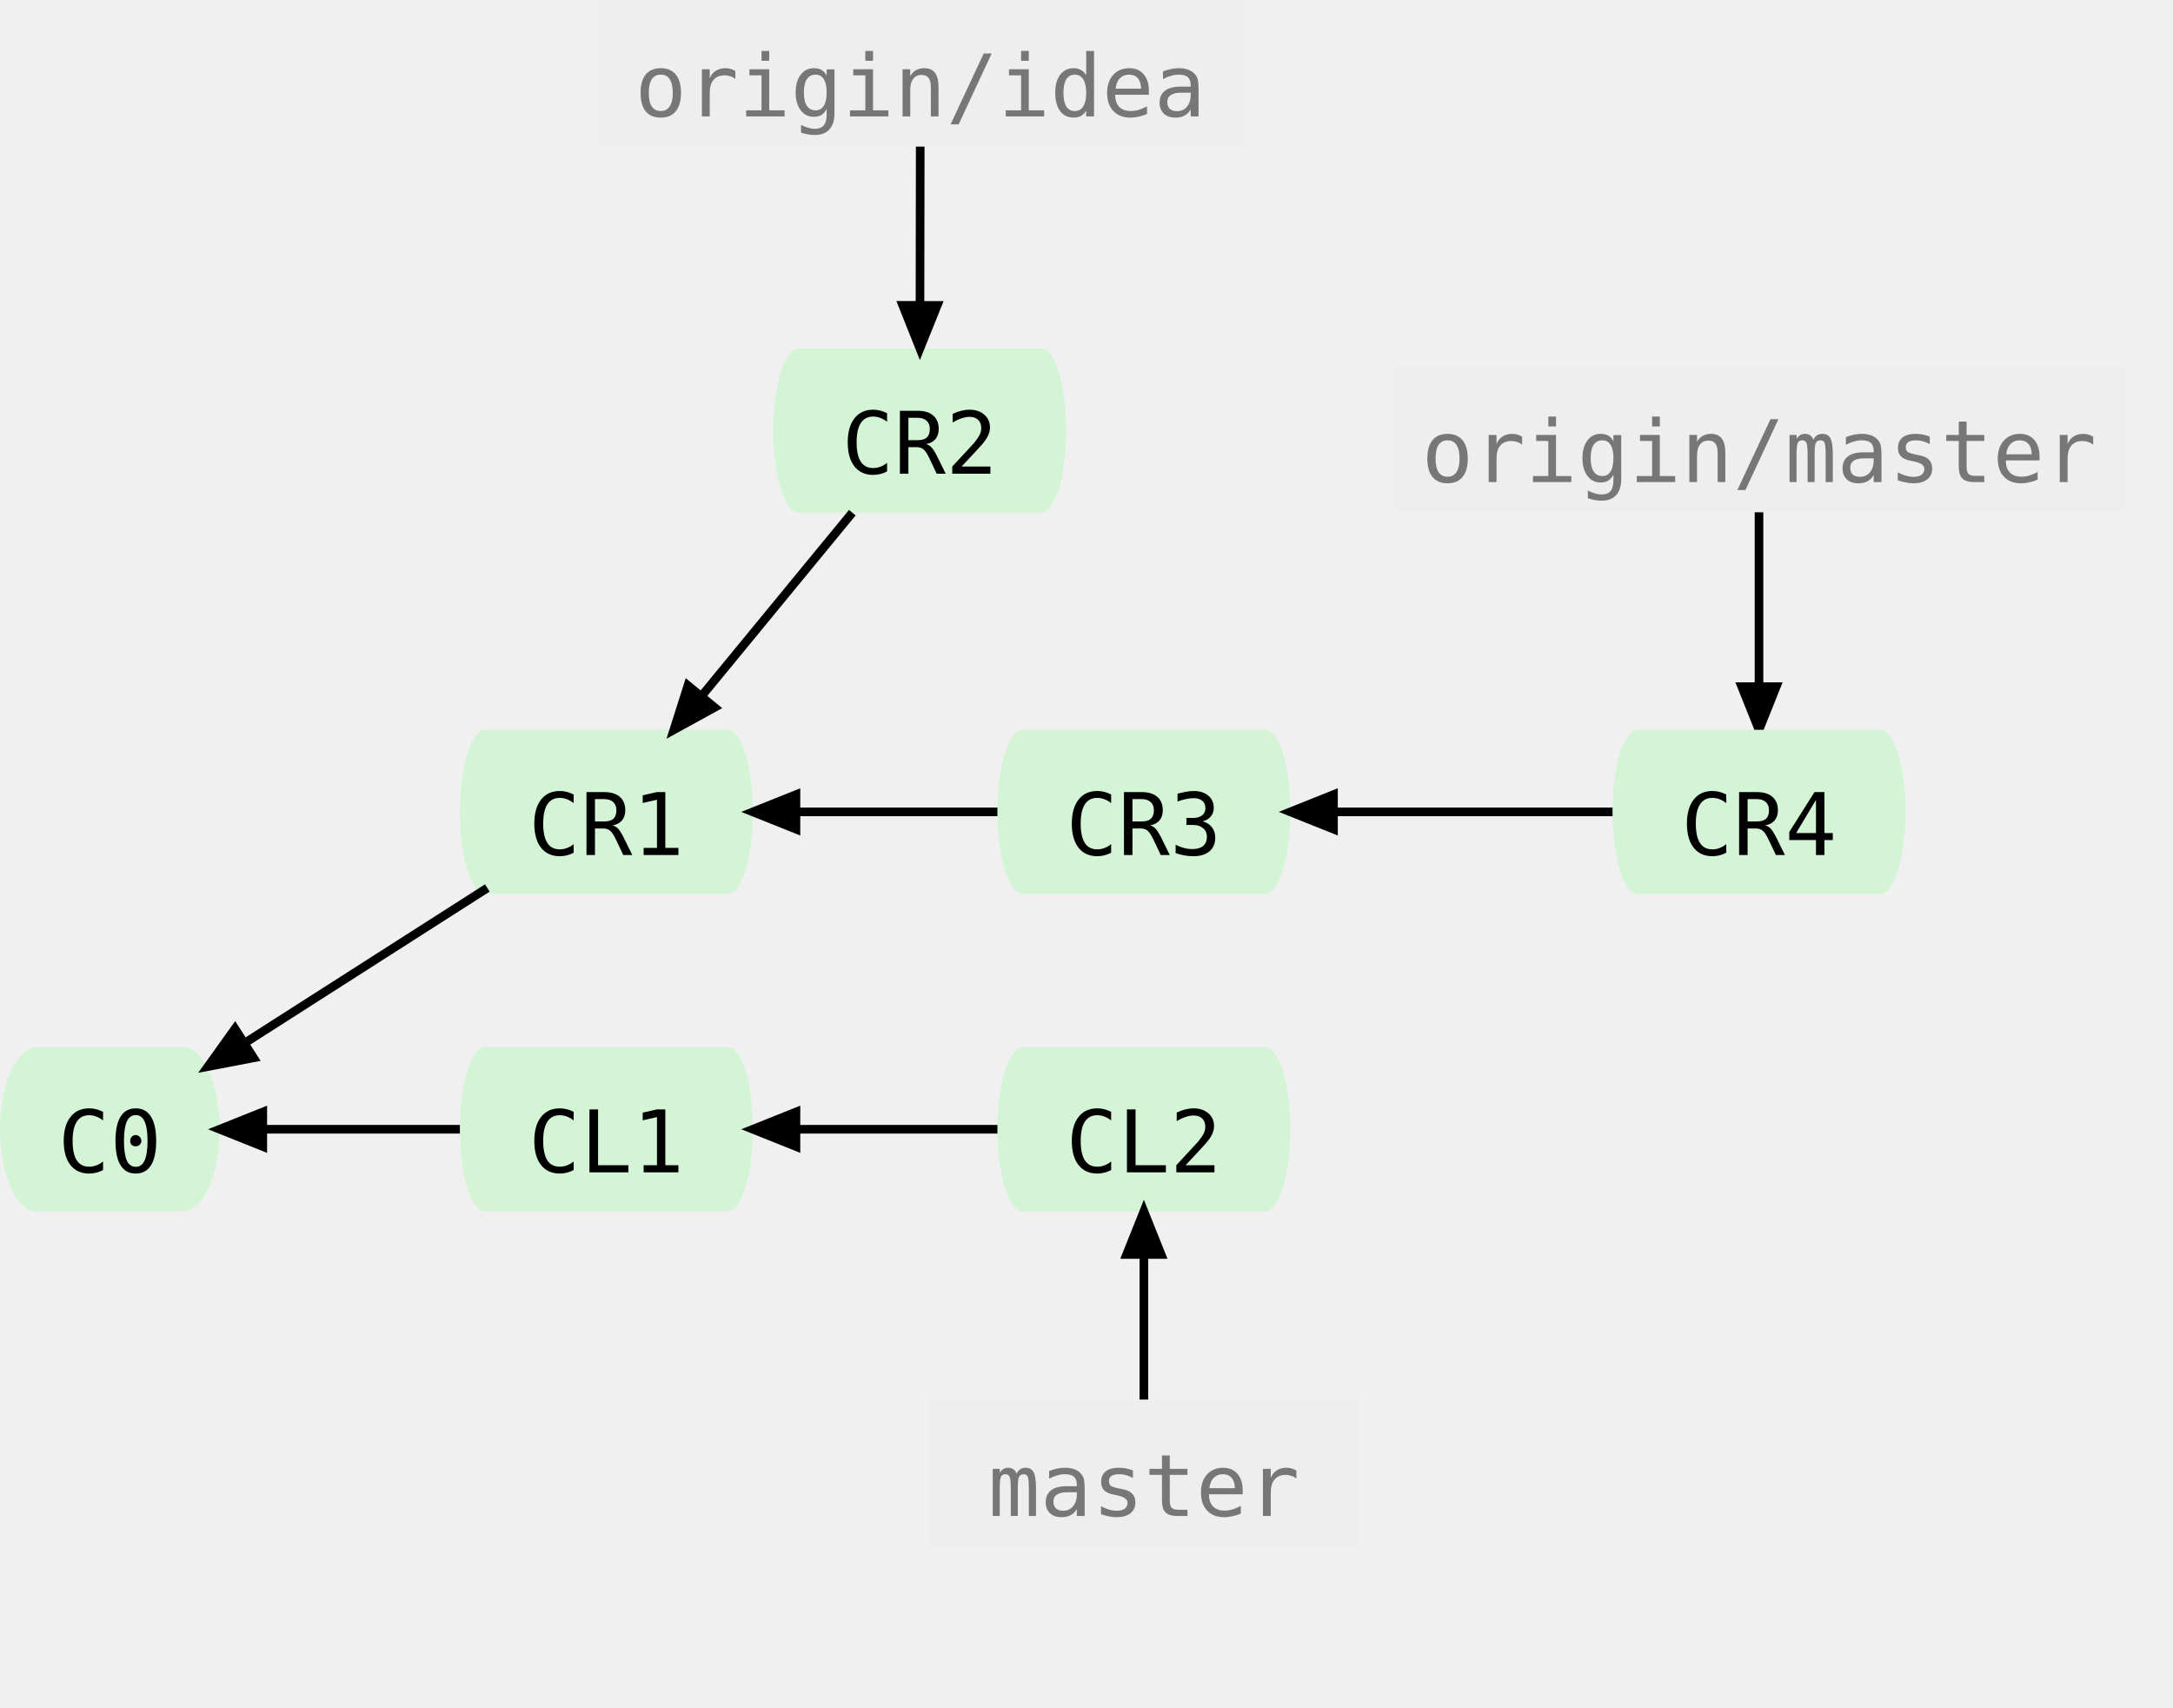
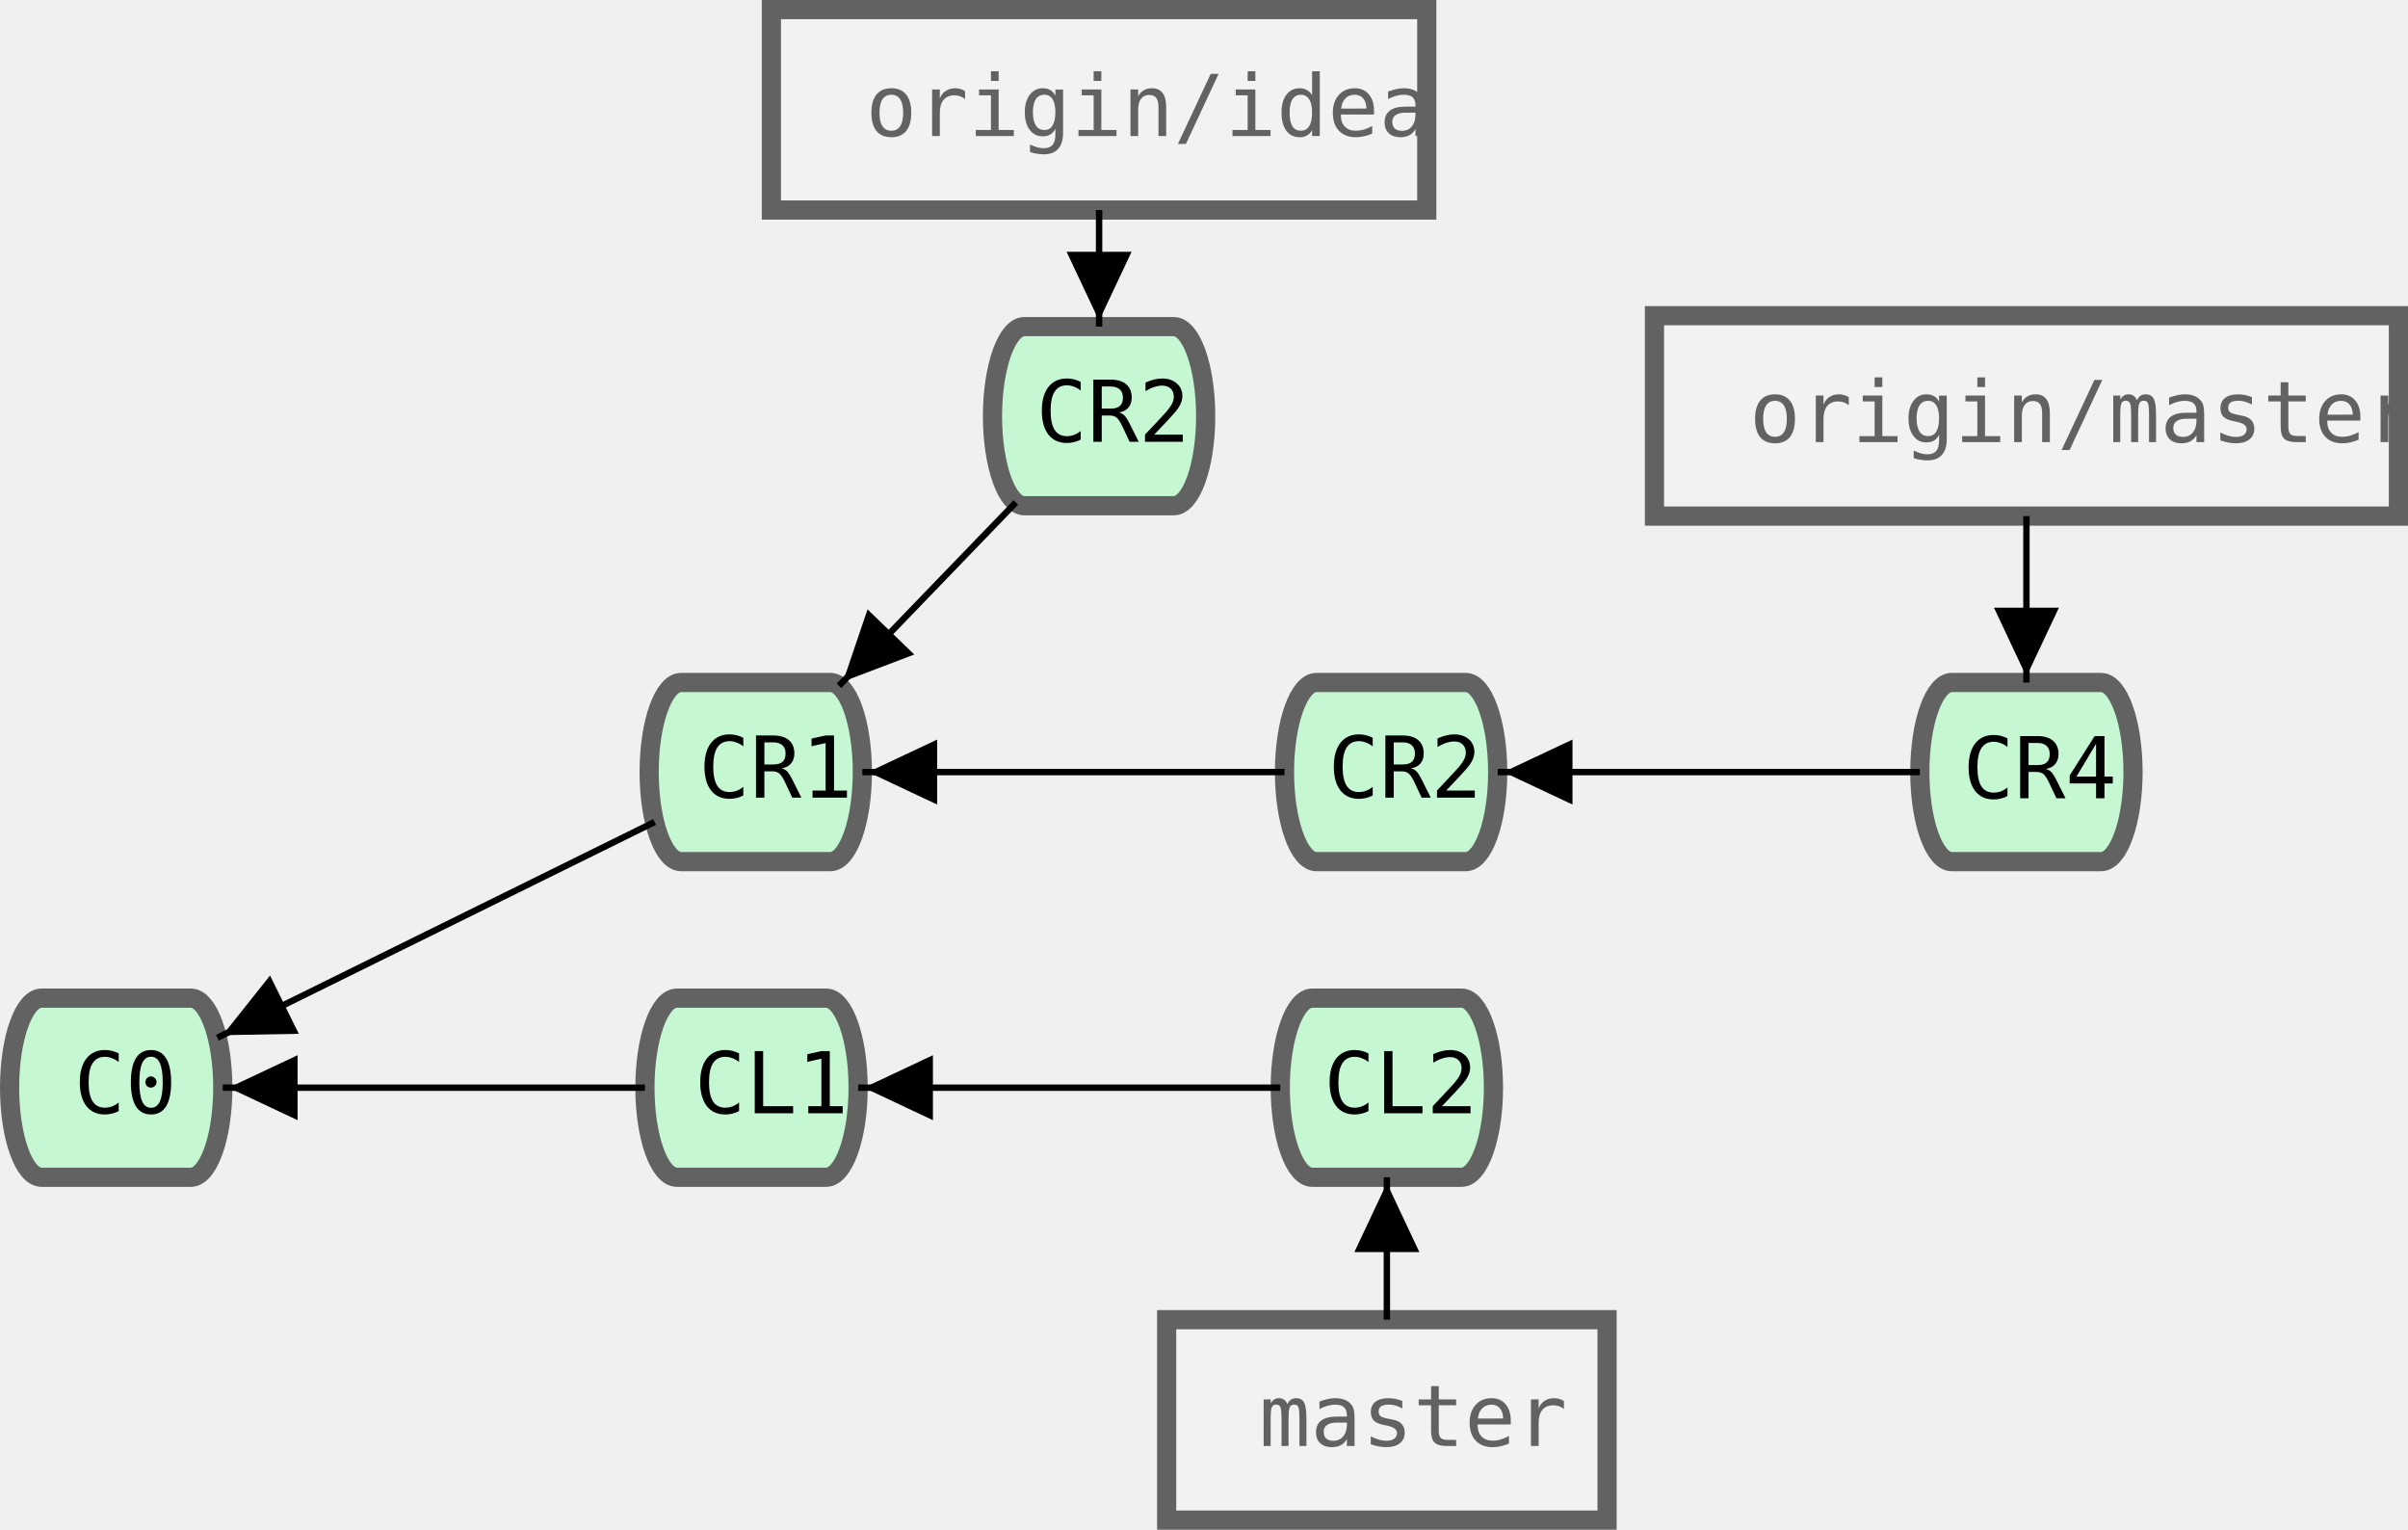
- <svg xmlns="http://www.w3.org/2000/svg" width="252.0" height="198.0">
-   <defs>
-     <marker orient="auto" refY="0.0" refX="0.0" id="Arrow1Lend_000000_1.000000px" style="overflow:visible;">
-       <path id="path_Arrow1Lend_000000_1.000000px" d="M -5,0.0 L -5,-2.0 L 0.0,0.0 L -5,2.0 z " style="fill:#000000;fill-rule:evenodd;stroke:#000000;stroke-width:1.0px;marker-start:none;" transform="scale(1)" />
+ <svg xmlns="http://www.w3.org/2000/svg" width="376.504" height="239.112" version="1.1" id="svg49" xml:space="preserve">
+   <defs id="defs4">
+     <marker orient="auto" refY="0" refX="0" id="Arrow1Lend_000000_1.000000px" style="overflow:visible">
+       <path id="path_Arrow1Lend_000000_1.000000px" d="M -5,0 V -2 L 0,0 -5,2 Z" style="fill:#000000;fill-rule:evenodd;stroke:#000000;stroke-width:1px;marker-start:none" />
+     </marker>
+     <rect x="318.086" y="219.016" width="10.384" height="29.798" id="rect3302" />
+     <marker orient="auto" refY="0" refX="0" id="Arrow1Lend_000000_1.000000px-6" style="overflow:visible">
+       <path id="path_Arrow1Lend_000000_1.000000px-7" d="M -5,0 V -2 L 0,0 -5,2 Z" style="fill:#000000;fill-rule:evenodd;stroke:#000000;stroke-width:1px;marker-start:none" />
+     </marker>
+     <marker style="overflow:visible" id="TriangleStart" refX="4" refY="0" orient="auto-start-reverse" markerWidth="10.784" markerHeight="10.155" viewBox="0 0 5.324 6.155" preserveAspectRatio="none">
+       <path transform="scale(0.5)" style="fill:context-stroke;fill-rule:evenodd;stroke:context-stroke;stroke-width:1pt" d="M 5.77,0 -2.88,5 V -5 Z" id="path135" />
+     </marker>
+     <marker style="overflow:visible" id="TriangleStart-0" refX="4" refY="0" orient="auto-start-reverse" markerWidth="10.784" markerHeight="10.155" viewBox="0 0 5.324 6.155" preserveAspectRatio="none">
+       <path transform="scale(0.5)" style="fill:context-stroke;fill-rule:evenodd;stroke:context-stroke;stroke-width:1pt" d="M 5.77,0 -2.88,5 V -5 Z" id="path135-8" />
+     </marker>
+     <marker style="overflow:visible" id="TriangleStart-0-1" refX="4" refY="0" orient="auto-start-reverse" markerWidth="10.784" markerHeight="10.155" viewBox="0 0 5.324 6.155" preserveAspectRatio="none">
+       <path transform="scale(0.5)" style="fill:context-stroke;fill-rule:evenodd;stroke:context-stroke;stroke-width:1pt" d="M 5.77,0 -2.88,5 V -5 Z" id="path135-8-9" />
+     </marker>
+     <marker style="overflow:visible" id="TriangleStart-0-1-9" refX="4" refY="0" orient="auto-start-reverse" markerWidth="10.784" markerHeight="10.155" viewBox="0 0 5.324 6.155" preserveAspectRatio="none">
+       <path transform="scale(0.5)" style="fill:context-stroke;fill-rule:evenodd;stroke:context-stroke;stroke-width:1pt" d="M 5.77,0 -2.88,5 V -5 Z" id="path135-8-9-3" />
+     </marker>
+     <marker style="overflow:visible" id="TriangleStart-0-1-0" refX="4" refY="0" orient="auto-start-reverse" markerWidth="10.784" markerHeight="10.155" viewBox="0 0 5.324 6.155" preserveAspectRatio="none">
+       <path transform="scale(0.5)" style="fill:context-stroke;fill-rule:evenodd;stroke:context-stroke;stroke-width:1pt" d="M 5.77,0 -2.88,5 V -5 Z" id="path135-8-9-04" />
+     </marker>
+     <marker style="overflow:visible" id="TriangleStart-0-1-2" refX="4" refY="0" orient="auto-start-reverse" markerWidth="10.784" markerHeight="10.155" viewBox="0 0 5.324 6.155" preserveAspectRatio="none">
+       <path transform="scale(0.5)" style="fill:context-stroke;fill-rule:evenodd;stroke:context-stroke;stroke-width:1pt" d="M 5.77,0 -2.88,5 V -5 Z" id="path135-8-9-67" />
+     </marker>
+     <marker style="overflow:visible" id="TriangleStart-0-1-98" refX="4" refY="0" orient="auto-start-reverse" markerWidth="10.784" markerHeight="10.155" viewBox="0 0 5.324 6.155" preserveAspectRatio="none">
+       <path transform="scale(0.5)" style="fill:context-stroke;fill-rule:evenodd;stroke:context-stroke;stroke-width:1pt" d="M 5.77,0 -2.88,5 V -5 Z" id="path135-8-9-7" />
+     </marker>
+     <marker style="overflow:visible" id="TriangleStart-0-1-82" refX="4" refY="0" orient="auto-start-reverse" markerWidth="10.784" markerHeight="10.155" viewBox="0 0 5.324 6.155" preserveAspectRatio="none">
+       <path transform="scale(0.5)" style="fill:context-stroke;fill-rule:evenodd;stroke:context-stroke;stroke-width:1pt" d="M 5.77,0 -2.88,5 V -5 Z" id="path135-8-9-9" />
+     </marker>
+     <marker style="overflow:visible" id="TriangleStart-0-1-91-8" refX="4" refY="0" orient="auto-start-reverse" markerWidth="10.784" markerHeight="10.155" viewBox="0 0 5.324 6.155" preserveAspectRatio="none">
+       <path transform="scale(0.5)" style="fill:context-stroke;fill-rule:evenodd;stroke:context-stroke;stroke-width:1pt" d="M 5.77,0 -2.88,5 V -5 Z" id="path135-8-9-07-04" />
    </marker>
  </defs>
-   <g transform="translate(-3.1934,-3.5)">
-     <g style="fill:#fff;stroke:#000000;stroke-width:1px">
-       <rect id="1409" width="33.972" height="19.042" x="56.528" y="124.935" rx="2.919" ry="9.521" style="fill:#d3f5d6;stroke:none;stroke-width:3px" />
-       <text id="1409_text" x="56.528" y="124.935" style="fill:#000000;stroke:#000000;stroke-width:0;font-family: Inconsolata;font-size:10px">
-         <tspan id="1409_line1" text-anchor="middle" x="73.514" y="139.456" text-align="center" font-family="Inconsolata" font-size="10.0px" fill="#000000" stroke="#000000">CL1</tspan>
-       </text>
-       <rect id="1410" width="85.0" height="17.0" x="164.683" y="45.909" style="fill:#eeeeee;stroke:none;stroke-width:2px" />
-       <text id="1410_text" x="174.683" y="48.909" style="fill:#cccccc;stroke:#cccccc;stroke-width:0;font-family: Inconsolata;font-size:10px">
-         <tspan id="1410_line1" text-anchor="middle" x="207.183" y="59.409" text-align="center" font-family="Inconsolata" font-size="10.0px" fill="#777777" stroke="#777777">origin/master</tspan>
-       </text>
-       <path id="1411" style="stroke:#000000;marker-end:url(#Arrow1Lend_000000_1.000000px);marker-start:none;fill:none" d="M 207.183,62.909 L 207.183,88.131" />
-       <rect id="1412" width="25.473" height="19.042" x="3.193" y="124.935" rx="4.277" ry="9.521" style="fill:#d3f5d6;stroke:none;stroke-width:3px" />
-       <text id="1412_text" x="3.193" y="124.935" style="fill:#000000;stroke:#000000;stroke-width:0;font-family: Inconsolata;font-size:10px">
-         <tspan id="1412_line1" text-anchor="middle" x="15.93" y="139.456" text-align="center" font-family="Inconsolata" font-size="10.0px" fill="#000000" stroke="#000000">C0</tspan>
-       </text>
-       <path id="1413" style="stroke:#000000;marker-end:url(#Arrow1Lend_000000_1.000000px);marker-start:none;fill:none" d="M 56.528,134.456 L 28.666,134.456" />
-       <rect id="1414" width="33.972" height="19.042" x="118.862" y="124.935" rx="2.919" ry="9.521" style="fill:#d3f5d6;stroke:none;stroke-width:3px" />
-       <text id="1414_text" x="118.862" y="124.935" style="fill:#000000;stroke:#000000;stroke-width:0;font-family: Inconsolata;font-size:10px">
-         <tspan id="1414_line1" text-anchor="middle" x="135.848" y="139.456" text-align="center" font-family="Inconsolata" font-size="10.0px" fill="#000000" stroke="#000000">CL2</tspan>
-       </text>
-       <path id="1415" style="stroke:#000000;marker-end:url(#Arrow1Lend_000000_1.000000px);marker-start:none;fill:none" d="M 118.862,134.456 L 90.5,134.456" />
-       <rect id="1417" width="50.0" height="17.0" x="110.849" y="165.804" style="fill:#eeeeee;stroke:none;stroke-width:2px" />
-       <text id="1417_text" x="120.849" y="168.804" style="fill:#cccccc;stroke:#cccccc;stroke-width:0;font-family: Inconsolata;font-size:10px">
-         <tspan id="1417_line1" text-anchor="middle" x="135.849" y="179.304" text-align="center" font-family="Inconsolata" font-size="10.0px" fill="#777777" stroke="#777777">master</tspan>
-       </text>
-       <path id="1418" style="stroke:#000000;marker-end:url(#Arrow1Lend_000000_1.000000px);marker-start:none;fill:none" d="M 135.848,165.804 L 135.848,143.977" />
-       <rect id="1419" width="33.971" height="19.042" x="118.863" y="88.131" rx="2.919" ry="9.521" style="fill:#d3f5d6;stroke:none;stroke-width:3px" />
-       <text id="1419_text" x="118.863" y="88.131" style="fill:#000000;stroke:#000000;stroke-width:0;font-family: Inconsolata;font-size:10px">
-         <tspan id="1419_line1" text-anchor="middle" x="135.849" y="102.652" text-align="center" font-family="Inconsolata" font-size="10.0px" fill="#000000" stroke="#000000">CR3</tspan>
-       </text>
-       <rect id="1420" width="33.972" height="19.042" x="56.528" y="88.131" rx="2.919" ry="9.521" style="fill:#d3f5d6;stroke:none;stroke-width:3px" />
-       <text id="1420_text" x="56.528" y="88.131" style="fill:#000000;stroke:#000000;stroke-width:0;font-family: Inconsolata;font-size:10px">
-         <tspan id="1420_line1" text-anchor="middle" x="73.514" y="102.652" text-align="center" font-family="Inconsolata" font-size="10.0px" fill="#000000" stroke="#000000">CR1</tspan>
-       </text>
-       <path id="1421" style="stroke:#000000;marker-end:url(#Arrow1Lend_000000_1.000000px);marker-start:none;fill:none" d="M 118.863,97.652 L 90.5,97.652" />
-       <rect id="1422" width="33.971" height="19.042" x="190.197" y="88.131" rx="2.919" ry="9.521" style="fill:#d3f5d6;stroke:none;stroke-width:3px" />
-       <text id="1422_text" x="190.197" y="88.131" style="fill:#000000;stroke:#000000;stroke-width:0;font-family: Inconsolata;font-size:10px">
-         <tspan id="1422_line1" text-anchor="middle" x="207.183" y="102.652" text-align="center" font-family="Inconsolata" font-size="10.0px" fill="#000000" stroke="#000000">CR4</tspan>
-       </text>
-       <path id="1423" style="stroke:#000000;marker-end:url(#Arrow1Lend_000000_1.000000px);marker-start:none;fill:none" d="M 190.197,97.652 L 152.834,97.652" />
-       <path id="1424" style="stroke:#000000;marker-end:url(#Arrow1Lend_000000_1.000000px);marker-start:none;fill:none" d="M 59.708,106.476 L 27.31,127.183" />
-       <rect id="1425" width="75.0" height="17.0" x="72.423" y="3.5" style="fill:#eeeeee;stroke:none;stroke-width:2px" />
-       <text id="1425_text" x="82.423" y="6.5" style="fill:#cccccc;stroke:#cccccc;stroke-width:0;font-family: Inconsolata;font-size:10px">
-         <tspan id="1425_line1" text-anchor="middle" x="109.923" y="17.0" text-align="center" font-family="Inconsolata" font-size="10.0px" fill="#777777" stroke="#777777">origin/idea</tspan>
-       </text>
-       <rect id="1426" width="33.971" height="19.042" x="92.875" y="43.913" rx="2.919" ry="9.521" style="fill:#d3f5d6;stroke:none;stroke-width:3px" />
-       <text id="1426_text" x="92.875" y="43.913" style="fill:#000000;stroke:#000000;stroke-width:0;font-family: Inconsolata;font-size:10px">
-         <tspan id="1426_line1" text-anchor="middle" x="109.861" y="58.434" text-align="center" font-family="Inconsolata" font-size="10.0px" fill="#000000" stroke="#000000">CR2</tspan>
-       </text>
-       <path id="1427" style="stroke:#000000;marker-end:url(#Arrow1Lend_000000_1.000000px);marker-start:none;fill:none" d="M 109.91,20.5 L 109.875,43.913" />
-       <path id="1428" style="stroke:#000000;marker-end:url(#Arrow1Lend_000000_1.000000px);marker-start:none;fill:none" d="M 102.035,62.954 L 81.34,88.131" />
-     </g>
+   <g id="g_c1" style="stroke:#626262;stroke-width:3;stroke-dasharray:none;stroke-opacity:1" transform="translate(-38.95867,47.83096)">
+     <path d="m 144.797,108.187 h 23.333 c 2.76,0 5,6.272 5,14 0,7.728 -2.24,14 -5,14 h -23.333 c -2.761,0 -5,-6.272 -5,-14 0,-7.728 2.239,-14 5,-14" style="fill:#c5f7d2;fill-opacity:1;fill-rule:nonzero;stroke:#626262;stroke-width:3;stroke-dasharray:none;stroke-opacity:1" id="b_c1" />
+     <text xml:space="preserve" style="font-variant:normal;font-weight:normal;font-size:13.333px;font-family:Inconsolata;-inkscape-font-specification:Inconsolata;writing-mode:lr-tb;fill:#000000;fill-opacity:1;fill-rule:nonzero;stroke:none;stroke-width:3;stroke-dasharray:none;stroke-opacity:1" id="t_c1" x="147.537" y="126.187">
+       <tspan x="147.537" id="tspan34585" style="stroke:none;stroke-width:3;stroke-dasharray:none;stroke-opacity:1" y="126.187">CL1</tspan>
+     </text>
  </g>
+   <g id="g_c0" style="stroke:#626262;stroke-width:3;stroke-dasharray:none;stroke-opacity:1" transform="translate(-38.0552,47.83096)">
+     <path d="m 44.555,108.187 h 23.333 c 2.76,0 5,6.272 5,14 0,7.728 -2.24,14 -5,14 H 44.555 c -2.76,0 -5,-6.272 -5,-14 0,-7.728 2.24,-14 5,-14" style="fill:#c5f7d2;fill-opacity:1;fill-rule:nonzero;stroke:#626262;stroke-width:3;stroke-dasharray:none;stroke-opacity:1" id="b_c0" />
+     <text xml:space="preserve" style="font-variant:normal;font-weight:normal;font-size:13.333px;font-family:Inconsolata;-inkscape-font-specification:Inconsolata;writing-mode:lr-tb;fill:#000000;fill-opacity:1;fill-rule:nonzero;stroke:none;stroke-width:3;stroke-dasharray:none;stroke-opacity:1" id="t_c0" x="49.629" y="126.187">
+       <tspan x="49.629 56.295" y="126.187" id="tspan34593" style="stroke:none;stroke-width:3;stroke-dasharray:none;stroke-opacity:1">C0</tspan>
+     </text>
+   </g>
+   <g id="g_c2" style="stroke:#626262;stroke-width:3;stroke-dasharray:none;stroke-opacity:1" transform="translate(-10.63467,47.83096)">
+     <path d="m 215.812,108.187 h 23.333 c 2.76,0 5,6.272 5,14 0,7.728 -2.24,14 -5,14 h -23.333 c -2.76,0 -5,-6.272 -5,-14 0,-7.728 2.24,-14 5,-14" style="fill:#c5f7d2;fill-opacity:1;fill-rule:nonzero;stroke:#626262;stroke-width:3;stroke-dasharray:none;stroke-opacity:1" id="b_c2" />
+     <text xml:space="preserve" style="font-variant:normal;font-weight:normal;font-size:13.333px;font-family:Inconsolata;-inkscape-font-specification:Inconsolata;writing-mode:lr-tb;fill:#000000;fill-opacity:1;fill-rule:nonzero;stroke:none;stroke-width:3;stroke-dasharray:none;stroke-opacity:1" id="t_c2" x="217.619" y="126.187">
+       <tspan x="217.619" y="126.187" id="tspan34607" style="stroke:none;stroke-width:3;stroke-dasharray:none;stroke-opacity:1">CL2</tspan>
+     </text>
+   </g>
+   <g id="g_r1" style="stroke:#626262;stroke-width:3;stroke-dasharray:none;stroke-opacity:1" transform="translate(-36.944,49.11765)">
+     <path d="m 143.444,57.564 h 23.333 c 2.76,0 5,6.272 5,14 0,7.728 -2.24,14 -5,14 H 143.444 c -2.76,0 -5,-6.272 -5,-14 0,-7.728 2.24,-14 5,-14" style="fill:#c5f7d2;fill-opacity:1;fill-rule:nonzero;stroke:#626262;stroke-width:3;stroke-dasharray:none;stroke-opacity:1" id="b_r1" />
+     <text xml:space="preserve" style="font-variant:normal;font-weight:normal;font-size:13.333px;font-family:Inconsolata;-inkscape-font-specification:Inconsolata;writing-mode:lr-tb;fill:#000000;fill-opacity:1;fill-rule:nonzero;stroke:none;stroke-width:3;stroke-dasharray:none;stroke-opacity:1" id="t_r1" x="146.184" y="75.564">
+       <tspan x="146.184" y="75.564" id="tspan34621" style="stroke:none;stroke-width:3;stroke-dasharray:none;stroke-opacity:1">CR1</tspan>
+     </text>
+   </g>
+   <g id="g_r2" style="stroke:#626262;stroke-width:3;stroke-dasharray:none;stroke-opacity:1" transform="translate(-35.59733,49.11765)">
+     <path d="m 241.436,57.564 h 23.333 c 2.759,0 5,6.272 5,14 0,7.728 -2.241,14 -5,14 h -23.333 c -2.76,0 -5,-6.272 -5,-14 0,-7.728 2.24,-14 5,-14" style="fill:#c5f7d2;fill-opacity:1;fill-rule:nonzero;stroke:#626262;stroke-width:3;stroke-dasharray:none;stroke-opacity:1" id="b_r2" />
+     <text xml:space="preserve" style="font-variant:normal;font-weight:normal;font-size:13.333px;font-family:Inconsolata;-inkscape-font-specification:Inconsolata;writing-mode:lr-tb;fill:#000000;fill-opacity:1;fill-rule:nonzero;stroke:none;stroke-width:3;stroke-dasharray:none;stroke-opacity:1" id="t_r2" x="243.243" y="75.564">
+       <tspan x="243.243" y="75.564" id="tspan34641" style="stroke:none;stroke-width:3;stroke-dasharray:none;stroke-opacity:1">CR2</tspan>
+     </text>
+   </g>
+   <g id="g_c3" style="stroke:#626262;stroke-width:3;stroke-dasharray:none;stroke-opacity:1" transform="translate(-138.7429,-57.13312)">
+     <path d="m 298.924,108.187 h 23.333 c 2.76,0 5,6.272 5,14 0,7.728 -2.24,14 -5,14 h -23.333 c -2.76,0 -5,-6.272 -5,-14 0,-7.728 2.24,-14 5,-14" style="fill:#c5f7d2;fill-opacity:1;fill-rule:nonzero;stroke:#626262;stroke-width:3;stroke-dasharray:none;stroke-opacity:1" id="b_c3" />
+     <text xml:space="preserve" style="font-variant:normal;font-weight:normal;font-size:13.333px;font-family:Inconsolata;-inkscape-font-specification:Inconsolata;writing-mode:lr-tb;fill:#000000;fill-opacity:1;fill-rule:nonzero;stroke:none;stroke-width:3;stroke-dasharray:none;stroke-opacity:1" id="t_c3" x="300.731" y="126.187">
+       <tspan x="300.731" y="126.187" id="tspan34655" style="stroke:none;stroke-width:3;stroke-dasharray:none;stroke-opacity:1">CR2</tspan>
+     </text>
+   </g>
+   <g id="g_r3" style="stroke:#626262;stroke-width:3;stroke-dasharray:none;stroke-opacity:1" transform="translate(-70.944,49.11765)">
+     <path d="m 376.121,57.564 h 23.333 c 2.76,0 5,6.272 5,14 0,7.728 -2.24,14 -5,14 h -23.333 c -2.76,0 -5,-6.272 -5,-14 0,-7.728 2.24,-14 5,-14" style="fill:#c5f7d2;fill-opacity:1;fill-rule:nonzero;stroke:#626262;stroke-width:3;stroke-dasharray:none;stroke-opacity:1" id="b_r3" />
+     <text xml:space="preserve" style="font-variant:normal;font-weight:normal;font-size:13.333px;font-family:Inconsolata;-inkscape-font-specification:Inconsolata;writing-mode:lr-tb;fill:#000000;fill-opacity:1;fill-rule:nonzero;stroke:none;stroke-width:3;stroke-dasharray:none;stroke-opacity:1" id="t_r3" x="377.841" y="75.657">
+       <tspan x="377.841" id="tspan34689" style="stroke:none;stroke-width:3;stroke-dasharray:none;stroke-opacity:1" y="75.657">CR4</tspan>
+     </text>
+   </g>
+   <g id="g_master_hh2h" transform="translate(-332.0546,-155.0577)" style="stroke:#626262;stroke-width:3;stroke-dasharray:none;stroke-opacity:1">
+     <path d="m 452.667,187.887 h 102.471 v -31.329 H 452.667 Z" style="fill:#f1f2f1;fill-opacity:1;fill-rule:nonzero;stroke:#626262;stroke-width:3;stroke-dasharray:none;stroke-opacity:1" id="b_master_hh2h" />
+     <text xml:space="preserve" style="font-variant:normal;font-weight:normal;font-size:13.333px;font-family:Inconsolata;-inkscape-font-specification:Inconsolata;writing-mode:lr-tb;fill:#626262;fill-opacity:1;fill-rule:nonzero;stroke:none;stroke-width:3;stroke-dasharray:none;stroke-opacity:1" id="t_master_hh2h" x="467.409" y="176.322">
+       <tspan id="tspan34577-2-1-5" style="fill:#626262;fill-opacity:1;stroke:none;stroke-width:3;stroke-dasharray:none;stroke-opacity:1" x="467.409" y="176.322">origin/idea</tspan>
+     </text>
+   </g>
+   <g id="g_master_h2" transform="translate(-193.9831,-107.2138)" style="stroke:#626262;stroke-width:3;stroke-dasharray:none;stroke-opacity:1">
+     <path d="m 452.667,187.887 h 116.321 v -31.329 H 452.667 Z" style="fill:#f1f2f1;fill-opacity:1;fill-rule:nonzero;stroke:#626262;stroke-width:3;stroke-dasharray:none;stroke-opacity:1" id="b_master_h2" />
+     <text xml:space="preserve" style="font-variant:normal;font-weight:normal;font-size:13.333px;font-family:Inconsolata;-inkscape-font-specification:Inconsolata;writing-mode:lr-tb;fill:#626262;fill-opacity:1;fill-rule:nonzero;stroke:none;stroke-width:3;stroke-dasharray:none;stroke-opacity:1" id="t_master_h2" x="467.507" y="176.322">
+       <tspan id="tspan34577-2-1-5-0" style="fill:#626262;fill-opacity:1;stroke:none;stroke-width:3;stroke-dasharray:none;stroke-opacity:1" x="467.507" y="176.322">origin/master</tspan>
+     </text>
+     <text xml:space="preserve" transform="translate(213.2849,-72.9728)" id="text3300" style="font-weight:bold;font-size:28px;line-height:125%;font-family:'Open Sans';-inkscape-font-specification:'Open Sans Bold';letter-spacing:0px;word-spacing:0px;white-space:pre;shape-inside:url(#rect3302);display:inline;fill:none;stroke:#000000;stroke-width:1px;stroke-linecap:butt;stroke-linejoin:miter;stroke-opacity:1" />
+   </g>
+   <g id="g_master_s4" transform="translate(-270.3146,49.93124)" style="stroke:#626262;stroke-width:3;stroke-dasharray:none;stroke-opacity:1">
+     <path d="m 452.728,187.68 h 68.861 v -31.329 h -68.861 z" style="fill:#f1f2f1;fill-opacity:1;fill-rule:nonzero;stroke:#626262;stroke-width:3;stroke-dasharray:none;stroke-opacity:1" id="b_master_s4" />
+     <text xml:space="preserve" style="font-variant:normal;font-weight:normal;font-size:13.333px;font-family:Inconsolata;-inkscape-font-specification:Inconsolata;writing-mode:lr-tb;fill:#626262;fill-opacity:1;fill-rule:nonzero;stroke:none;stroke-width:3;stroke-dasharray:none;stroke-opacity:1" id="t_master_s4" x="467.192" y="176.089">
+       <tspan x="467.192 473.859 480.525 487.192 493.859 500.525" y="176.089" id="tspan34577-2-6" style="fill:#626262;fill-opacity:1;stroke:none;stroke-width:3;stroke-dasharray:none;stroke-opacity:1">master</tspan>
+       <tspan x="467.192 473.859 480.525 487.192 493.859 500.525" y="176.089" style="fill:#626262;fill-opacity:1;stroke:none;stroke-width:3;stroke-dasharray:none;stroke-opacity:1" id="tspan35271" />
+     </text>
+   </g>
+   <path style="display:inline;fill:none;fill-rule:evenodd;stroke:#000000;stroke-width:1px;stroke-linecap:butt;stroke-linejoin:miter;stroke-opacity:1;marker-end:url(#TriangleStart)" d="m 171.848,32.829 0,18.225" id="a_1" />
+   <path style="display:inline;fill:none;fill-rule:evenodd;stroke:#000000;stroke-width:1px;stroke-linecap:butt;stroke-linejoin:miter;stroke-opacity:1;marker-end:url(#TriangleStart-0)" d="m 316.844,80.673 0,26.009" id="a_1-1" />
+   <path style="display:inline;fill:none;fill-rule:evenodd;stroke:#000000;stroke-width:1px;stroke-linecap:butt;stroke-linejoin:miter;stroke-opacity:1;marker-end:url(#TriangleStart-0-1)" d="M 300.177,120.681 H 234.172" id="a_1-1-6" />
+   <path style="display:inline;fill:none;fill-rule:evenodd;stroke:#000000;stroke-width:1px;stroke-linecap:butt;stroke-linejoin:miter;stroke-opacity:1;marker-end:url(#TriangleStart-0-1-0)" d="m 158.834,78.539 -27.654,28.657" id="a_1-1-6-6" />
+   <path style="display:inline;fill:none;fill-rule:evenodd;stroke:#000000;stroke-width:1px;stroke-linecap:butt;stroke-linejoin:miter;stroke-opacity:1;marker-end:url(#TriangleStart-0-1-2)" d="M 200.177,170.018 H 134.172" id="a_1-1-6-56" />
+   <path style="display:inline;fill:none;fill-rule:evenodd;stroke:#000000;stroke-width:1px;stroke-linecap:butt;stroke-linejoin:miter;stroke-opacity:1;marker-end:url(#TriangleStart-0-1-98)" d="M 100.839,170.018 H 34.833" id="a_1-1-6-2" />
+   <path style="display:inline;fill:none;fill-rule:evenodd;stroke:#000000;stroke-width:1px;stroke-linecap:butt;stroke-linejoin:miter;stroke-opacity:1;marker-end:url(#TriangleStart-0-1-82)" d="M 200.839,120.681 H 134.833" id="a_1-1-6-9" />
+   <path style="display:inline;fill:none;fill-rule:evenodd;stroke:#000000;stroke-width:1px;stroke-linecap:butt;stroke-linejoin:miter;stroke-opacity:1;marker-end:url(#TriangleStart-0-1-9)" d="M 102.349,128.485 33.984,162.214" id="a_1-1-6-3" />
+   <path style="display:inline;fill:none;fill-rule:evenodd;stroke:#000000;stroke-width:1px;stroke-linecap:butt;stroke-linejoin:miter;stroke-opacity:1;marker-end:url(#TriangleStart-0-1-91-8)" d="m 216.844,206.282 0,-22.264" id="a_1-1-6-58-2" />
</svg>
